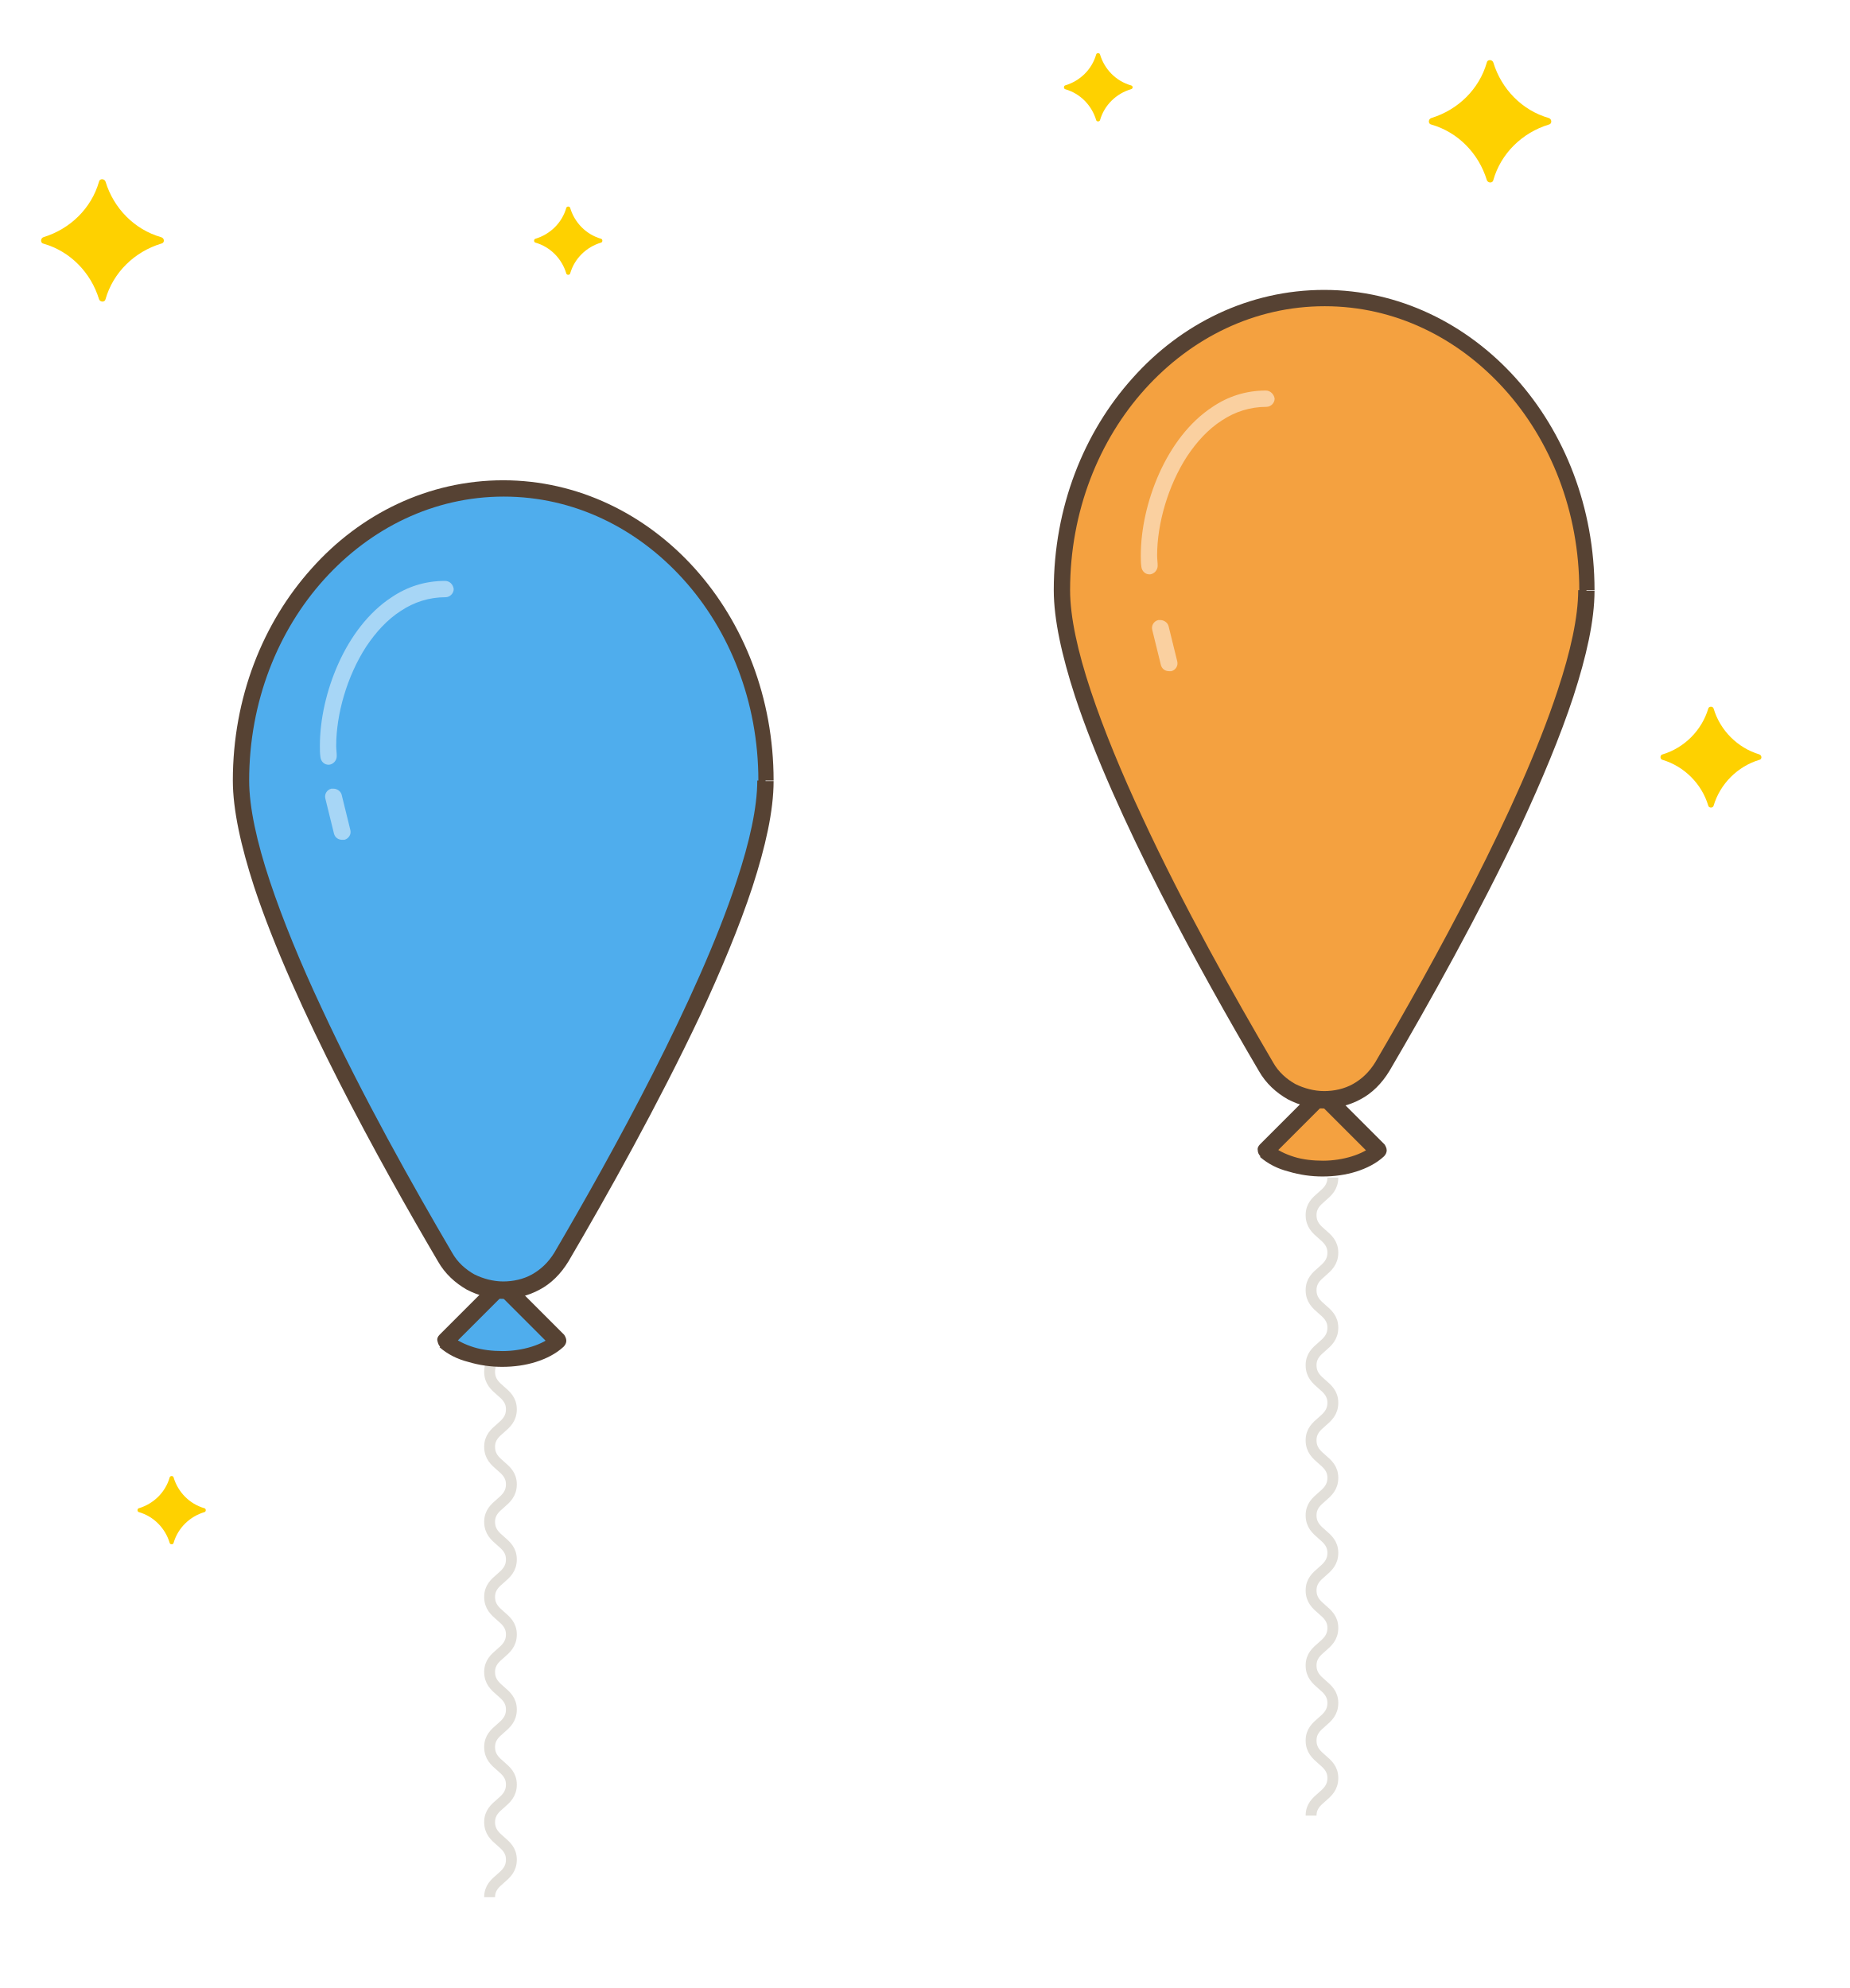
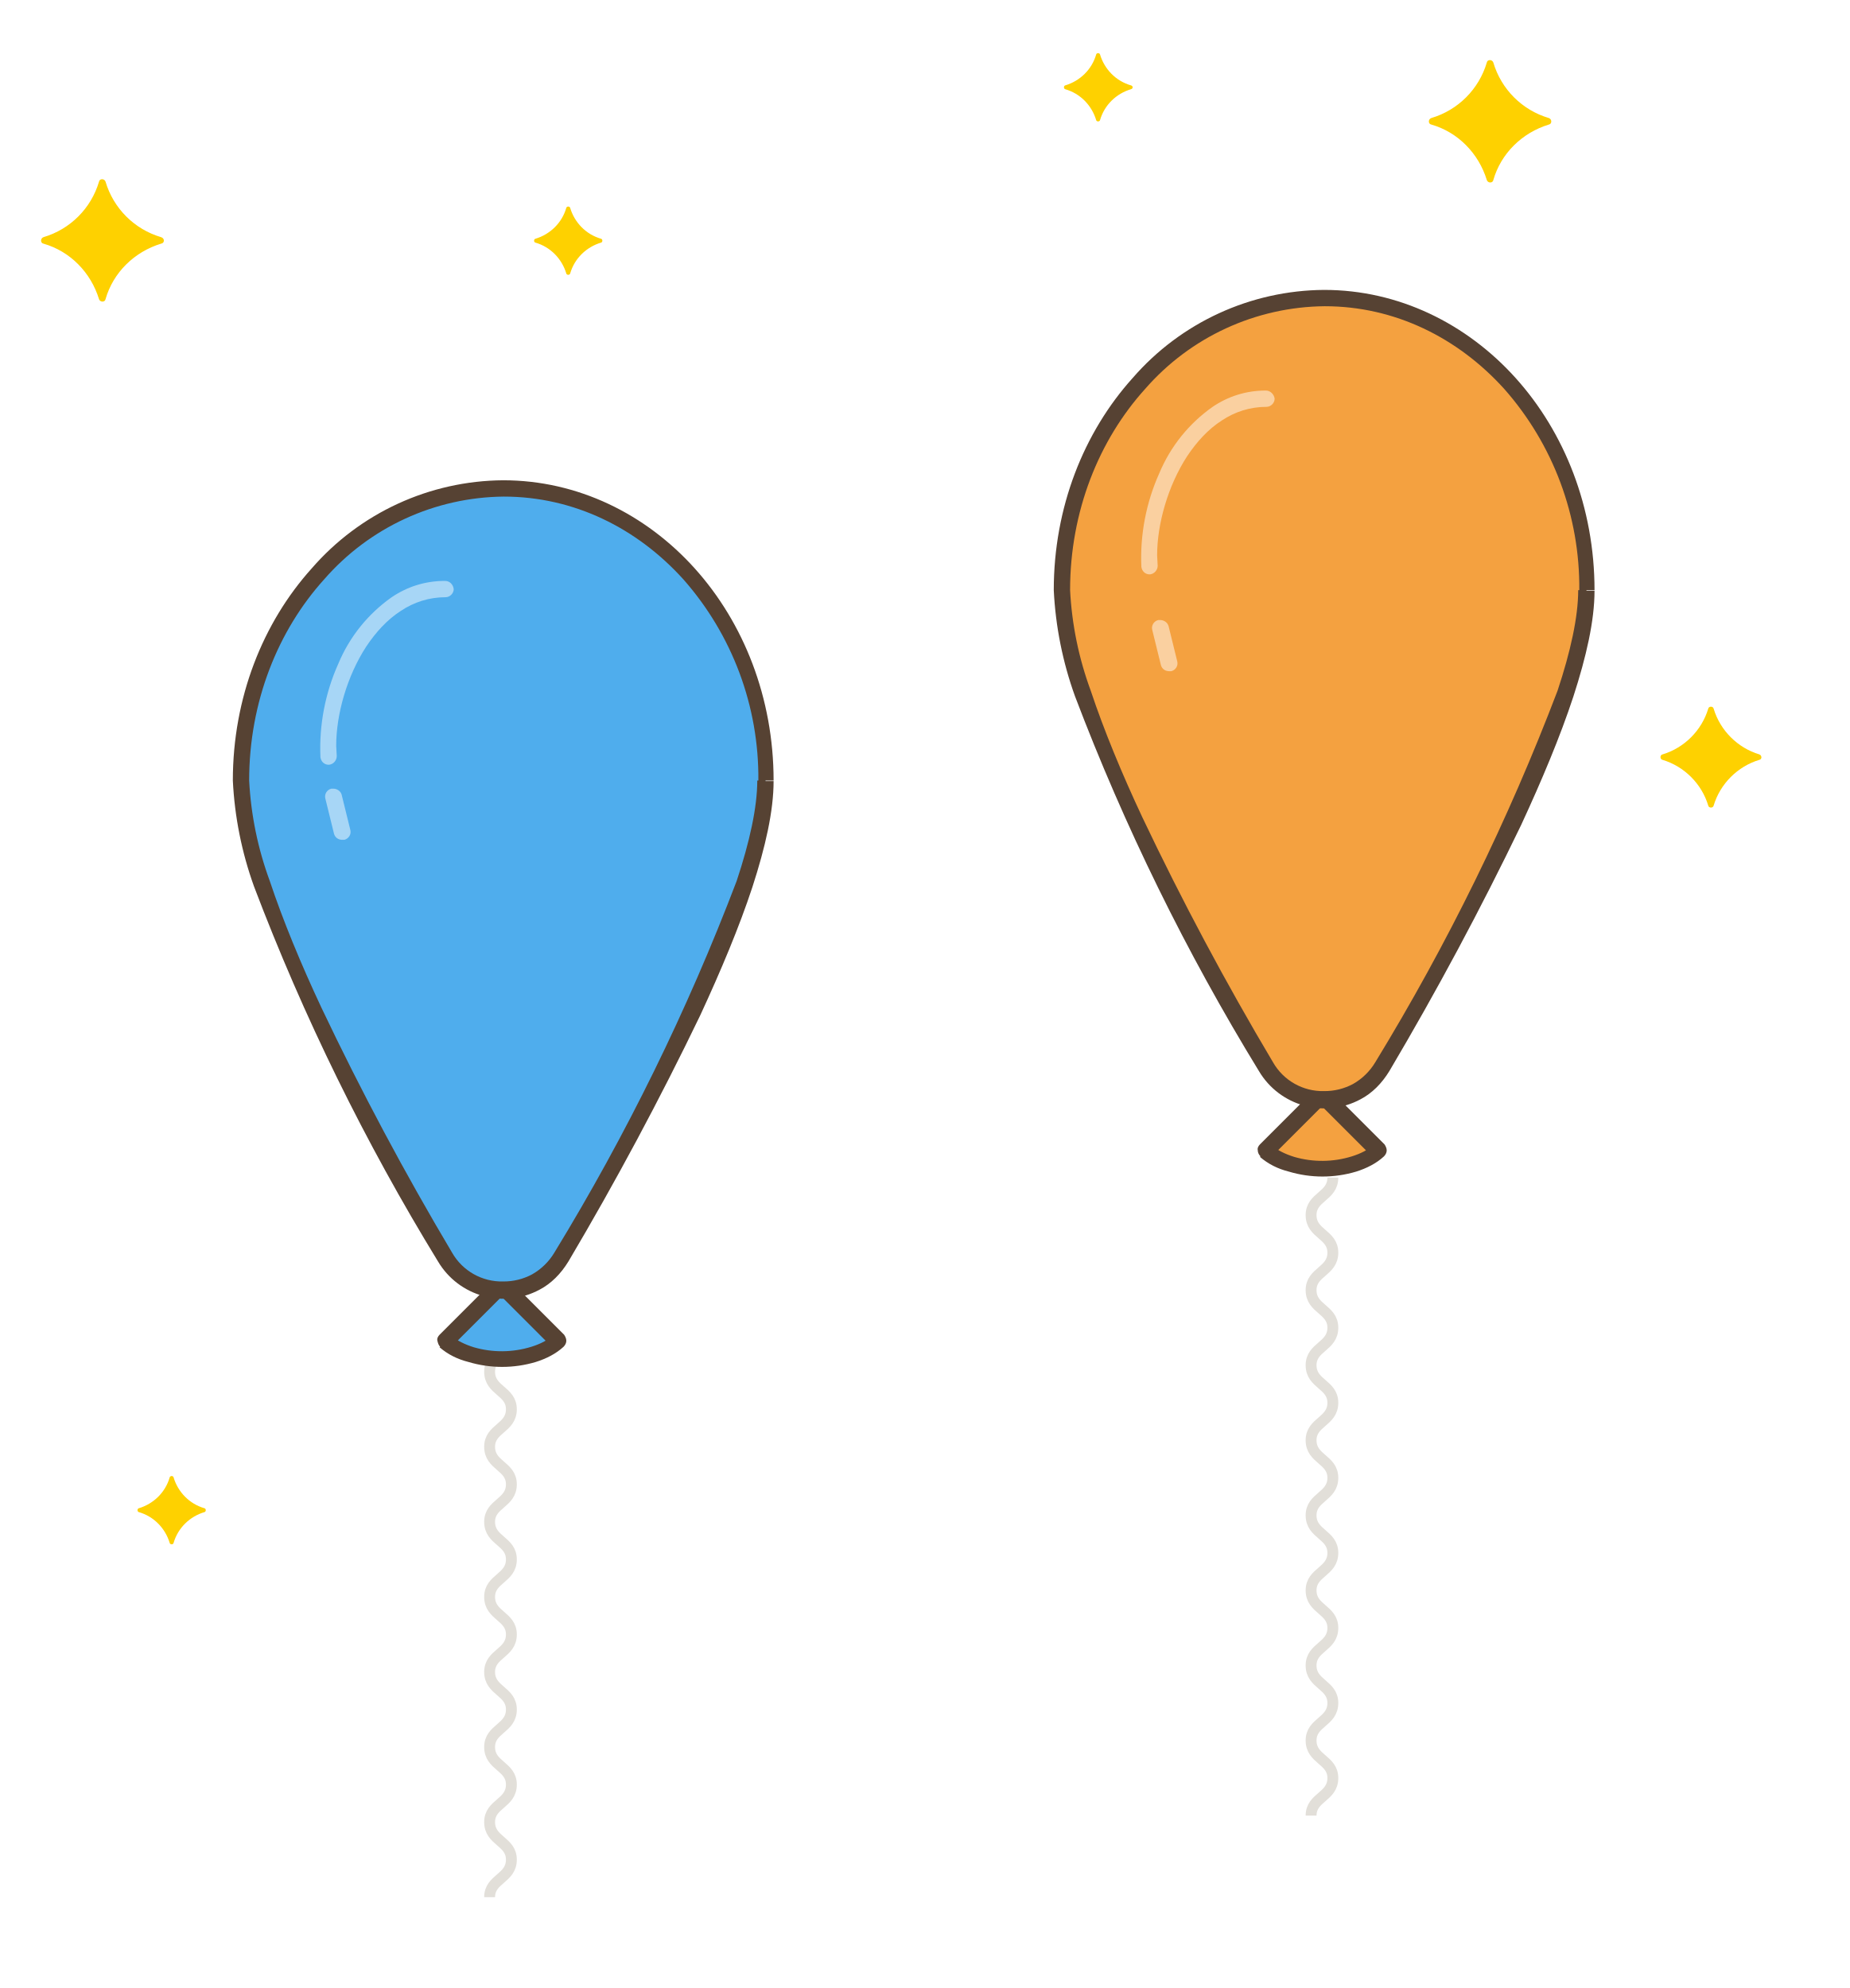
- <svg xmlns="http://www.w3.org/2000/svg" version="1.1" id="Layer_1" x="0px" y="0px" viewBox="0 0 340 365.5" enable-background="new 0 0 340 365.5" xml:space="preserve">
-   <g>
-     <g>
-       <path fill="none" stroke="#E2DFD9" stroke-width="2" stroke-miterlimit="10" d="M94,231.5c0,3.5-4,3.5-4,6.9c0,3.5,4,3.5,4,6.9    c0,3.5-4,3.5-4,6.9c0,3.5,4,3.5,4,6.9c0,3.5-4,3.5-4,6.9c0,3.5,4,3.5,4,6.9c0,3.5-4,3.5-4,6.9c0,3.5,4,3.5,4,6.9    c0,3.5-4,3.5-4,6.9c0,3.5,4,3.5,4,6.9c0,3.5-4,3.5-4,6.9c0,3.5,4,3.5,4,6.9c0,3.5-4,3.5-4,6.9c0,3.5,4,3.5,4,6.9    c0,3.5-4,3.5-4,6.9c0,3.5,4,3.5,4,6.9c0,3.5-4,3.5-4,6.9" />
-     </g>
-     <path fill="#FED100" d="M110.5,43.9c-2.8-0.8-4.9-3-5.7-5.7c-0.1-0.3-0.6-0.3-0.7,0c-0.8,2.8-3,4.9-5.7,5.7c-0.3,0.1-0.3,0.6,0,0.7   c2.8,0.8,4.9,3,5.7,5.7c0.1,0.3,0.6,0.3,0.7,0c0.8-2.8,3-4.9,5.7-5.7C110.8,44.5,110.8,44,110.5,43.9z" />
-     <path fill="#FED100" d="M207.9,15.7c-2.8-0.8-4.9-3-5.7-5.7c-0.1-0.3-0.6-0.3-0.7,0c-0.8,2.8-3,4.9-5.7,5.7c-0.3,0.1-0.3,0.6,0,0.7   c2.8,0.8,4.9,3,5.7,5.7c0.1,0.3,0.6,0.3,0.7,0c0.8-2.8,3-4.9,5.7-5.7C208.3,16.3,208.3,15.8,207.9,15.7z" />
-     <path fill="#FED100" d="M37.6,277.3c-2.8-0.8-4.9-3-5.7-5.7c-0.1-0.3-0.6-0.3-0.7,0c-0.8,2.8-3,4.9-5.7,5.7c-0.3,0.1-0.3,0.6,0,0.7   c2.8,0.8,4.9,3,5.7,5.7c0.1,0.3,0.6,0.3,0.7,0c0.8-2.8,3-4.9,5.7-5.7C37.9,277.9,37.9,277.4,37.6,277.3z" />
-     <path fill="#FED100" d="M323.4,138.7c-4-1.2-7.2-4.4-8.4-8.4c-0.1-0.5-0.9-0.5-1,0c-1.2,4-4.4,7.2-8.4,8.4c-0.5,0.1-0.5,0.9,0,1   c4,1.2,7.2,4.4,8.4,8.4c0.1,0.5,0.9,0.5,1,0c1.2-4,4.4-7.2,8.4-8.4C323.9,139.6,323.9,138.9,323.4,138.7z" />
-     <path fill="#FED100" d="M284.7,21.7c-4.9-1.4-8.7-5.3-10.2-10.2c-0.2-0.6-1.1-0.6-1.2,0c-1.4,4.9-5.3,8.7-10.2,10.2   c-0.6,0.2-0.6,1.1,0,1.2c4.9,1.4,8.7,5.3,10.2,10.2c0.2,0.6,1.1,0.6,1.2,0c1.4-4.9,5.3-8.7,10.2-10.2   C285.3,22.8,285.3,21.9,284.7,21.7z" />
-     <path fill="#FED100" d="M29.6,43.6c-4.9-1.4-8.7-5.3-10.2-10.2c-0.2-0.6-1.1-0.6-1.2,0c-1.4,4.9-5.3,8.7-10.2,10.2   c-0.6,0.2-0.6,1.1,0,1.2c4.9,1.4,8.7,5.3,10.2,10.2c0.2,0.6,1.1,0.6,1.2,0c1.4-4.9,5.3-8.7,10.2-10.2   C30.3,44.7,30.3,43.8,29.6,43.6z" />
-     <g>
-       <path fill="none" stroke="#E2DFD9" stroke-width="2" stroke-miterlimit="10" d="M245,216.5c0,3.5-4,3.5-4,6.9c0,3.5,4,3.5,4,6.9    c0,3.5-4,3.5-4,6.9c0,3.5,4,3.5,4,6.9c0,3.5-4,3.5-4,6.9c0,3.5,4,3.5,4,6.9c0,3.5-4,3.5-4,6.9c0,3.5,4,3.5,4,6.9    c0,3.5-4,3.5-4,6.9c0,3.5,4,3.5,4,6.9c0,3.5-4,3.5-4,6.9c0,3.5,4,3.5,4,6.9c0,3.5-4,3.5-4,6.9c0,3.5,4,3.5,4,6.9    c0,3.5-4,3.5-4,6.9c0,3.5,4,3.5,4,6.9c0,3.5-4,3.5-4,6.9" />
-     </g>
-     <path fill="#4FADED" d="M81.8,246.6l10.4-10.4l10.4,10.4C98,250.8,87,251.1,81.8,246.6z" />
-     <path fill="#564233" d="M81.8,246.6l1.1,1.1l9.3-9.3l9.3,9.3l1.1-1.1l-1-1.1c-0.9,0.9-2.3,1.6-3.9,2.1c-1.6,0.5-3.5,0.8-5.3,0.8   c-1.8,0-3.7-0.2-5.3-0.7c-1.6-0.5-3.1-1.2-4.2-2.2L81.8,246.6l1.1,1.1L81.8,246.6l-1,1.1c1.5,1.3,3.3,2.2,5.3,2.7   c2,0.6,4.1,0.9,6.2,0.9c2.2,0,4.3-0.3,6.2-0.9c1.9-0.6,3.7-1.5,5.1-2.8c0.3-0.3,0.5-0.7,0.5-1.1c0-0.4-0.2-0.8-0.4-1.1l-10.4-10.4   c-0.6-0.6-1.5-0.6-2.1,0l-10.4,10.4c-0.3,0.3-0.5,0.7-0.4,1.1s0.2,0.8,0.5,1.1L81.8,246.6z" />
-     <path fill="#4FADED" d="M140.7,143.5c0,20.6-23.3,63.4-37.5,87.6c-4.8,8.2-16.6,8.2-21.4,0c-14.2-24.2-37.5-67-37.5-87.6   c0-29.7,21.6-53.7,48.3-53.7C119.1,89.7,140.7,113.8,140.7,143.5" />
-     <path fill="#564233" d="M140.7,143.5h-1.5c0,4.9-1.4,11.3-3.8,18.5c-7.1,21.6-22.9,50.2-33.5,68.3c-1.1,1.8-2.5,3.1-4.1,4   c-1.6,0.9-3.5,1.3-5.3,1.3c-1.8,0-3.7-0.5-5.3-1.3c-1.6-0.9-3.1-2.2-4.1-4c-7.1-12.1-16.5-28.8-24-45c-3.8-8.1-7.1-16.1-9.5-23.3   c-2.4-7.2-3.8-13.6-3.8-18.5c0-14.5,5.3-27.6,13.8-37c8.5-9.4,20.1-15.2,33-15.2c12.9,0,24.5,5.8,33,15.2   c8.5,9.4,13.8,22.5,13.8,37H140.7h1.5c0-15.2-5.5-29-14.5-39c-9-10-21.5-16.2-35.2-16.2c-13.8,0-26.3,6.2-35.2,16.2   c-9,10-14.5,23.8-14.5,39c0,5.4,1.5,12.1,3.9,19.5c7.3,22.1,23.1,50.7,33.8,68.9c1.3,2.3,3.2,4,5.3,5.2c2.1,1.1,4.4,1.7,6.7,1.7   s4.7-0.6,6.7-1.7c2.1-1.1,3.9-2.9,5.3-5.2c7.1-12.1,16.5-28.9,24.2-45.2c3.8-8.2,7.2-16.3,9.6-23.6c2.4-7.4,3.9-14,3.9-19.5H140.7" />
-     <path fill="#A7D6F6" d="M81.8,106.8c-3.7,0-7,1.1-9.8,3c-4.3,2.8-7.6,7.3-9.8,12.2c-2.2,4.9-3.4,10.3-3.4,15.1c0,0.7,0,1.4,0.1,2.1   c0.1,0.8,0.7,1.4,1.5,1.4c0,0,0.1,0,0.1,0c0.8-0.1,1.4-0.8,1.4-1.6v0c0-0.6-0.1-1.2-0.1-1.9c0-5.8,2-12.8,5.5-18.2   c1.8-2.7,3.9-5,6.4-6.6c2.4-1.6,5.2-2.5,8.2-2.5c0.8,0,1.5-0.7,1.5-1.5C83.3,107.5,82.7,106.8,81.8,106.8   C81.8,106.8,81.8,106.8,81.8,106.8" />
-     <path fill="#F4A140" d="M232.6,211.6l10.4-10.4l10.4,10.4C248.8,215.8,237.9,216.1,232.6,211.6z" />
-     <path fill="#564233" d="M232.6,211.6l1.1,1.1l9.3-9.3l9.3,9.3l1.1-1.1l-1-1.1c-0.9,0.9-2.3,1.6-3.9,2.1c-1.6,0.5-3.5,0.8-5.3,0.8   c-1.8,0-3.7-0.2-5.3-0.7c-1.6-0.5-3.1-1.2-4.2-2.2L232.6,211.6l1.1,1.1L232.6,211.6l-1,1.1c1.5,1.3,3.3,2.2,5.3,2.7   c2,0.6,4.1,0.9,6.2,0.9c2.2,0,4.3-0.3,6.2-0.9c1.9-0.6,3.7-1.5,5.1-2.8c0.3-0.3,0.5-0.7,0.5-1.1s-0.2-0.8-0.4-1.1l-10.4-10.4   c-0.6-0.6-1.5-0.6-2.1,0l-10.4,10.4c-0.3,0.3-0.5,0.7-0.4,1.1c0,0.4,0.2,0.8,0.5,1.1L232.6,211.6z" />
-     <path fill="#F4A140" d="M291.6,108.5c0,20.6-23.3,63.4-37.5,87.6c-4.8,8.2-16.6,8.2-21.4,0c-14.2-24.2-37.5-67-37.5-87.6   c0-29.7,21.6-53.7,48.3-53.7C270,54.7,291.6,78.8,291.6,108.5" />
-     <path fill="#564233" d="M291.6,108.5h-1.5c0,4.9-1.4,11.3-3.8,18.5c-7.1,21.6-22.9,50.2-33.5,68.3c-1.1,1.8-2.5,3.1-4.1,4   c-1.6,0.9-3.5,1.3-5.3,1.3c-1.8,0-3.7-0.5-5.3-1.3c-1.6-0.9-3.1-2.2-4.1-4c-7.1-12.1-16.5-28.8-24-45c-3.8-8.1-7.1-16.1-9.5-23.3   c-2.4-7.2-3.8-13.6-3.8-18.5c0-14.5,5.3-27.6,13.8-37c8.5-9.4,20.1-15.2,33-15.2c12.9,0,24.5,5.8,33,15.2   c8.5,9.4,13.8,22.5,13.8,37H291.6h1.5c0-15.2-5.5-29-14.5-39c-9-10-21.5-16.2-35.2-16.2c-13.8,0-26.3,6.2-35.2,16.2   c-9,10-14.5,23.8-14.5,39c0,5.4,1.5,12.1,3.9,19.5c7.3,22.1,23.1,50.7,33.8,68.9c1.3,2.3,3.2,4,5.3,5.2c2.1,1.1,4.4,1.7,6.7,1.7   c2.3,0,4.7-0.6,6.7-1.7c2.1-1.1,3.9-2.9,5.3-5.2c7.1-12.1,16.5-28.9,24.2-45.2c3.8-8.2,7.2-16.3,9.6-23.6c2.4-7.4,3.9-14,3.9-19.5   H291.6" />
-     <path fill="#FAD0A0" d="M232.7,71.8c-3.7,0-7,1.1-9.8,3c-4.3,2.8-7.6,7.3-9.8,12.2c-2.2,4.9-3.4,10.3-3.4,15.1c0,0.7,0,1.4,0.1,2.1   c0.1,0.8,0.7,1.4,1.5,1.4c0,0,0.1,0,0.1,0c0.8-0.1,1.4-0.8,1.4-1.6c0-0.6-0.1-1.2-0.1-1.9c0-5.8,2-12.8,5.5-18.2   c1.8-2.7,3.9-5,6.4-6.6c2.4-1.6,5.2-2.5,8.2-2.5c0.8,0,1.5-0.7,1.5-1.5C234.2,72.5,233.5,71.8,232.7,71.8   C232.7,71.8,232.7,71.8,232.7,71.8" />
-     <path fill="#A7D6F6" d="M61.3,145c-0.1,0-0.2,0-0.4,0c-0.8,0.2-1.3,1-1.1,1.8l1.6,6.5c0.2,0.7,0.8,1.1,1.5,1.1c0.1,0,0.2,0,0.4,0   c0.8-0.2,1.3-1,1.1-1.8l-1.6-6.5C62.6,145.4,61.9,145,61.3,145" />
-     <path fill="#FAD0A0" d="M213.3,114c-0.1,0-0.2,0-0.4,0c-0.8,0.2-1.3,1-1.1,1.8l1.6,6.5c0.2,0.7,0.8,1.1,1.5,1.1c0.1,0,0.2,0,0.4,0   c0.8-0.2,1.3-1,1.1-1.8l-1.6-6.5C214.6,114.4,213.9,114,213.3,114" />
-   </g>
+ <svg xmlns="http://www.w3.org/2000/svg" viewBox="0 0 340 365.5">
+   <path fill="none" stroke="#E2DFD9" stroke-width="2" stroke-miterlimit="10" d="M94 231.5c0 3.5-4 3.5-4 6.9 0 3.5 4 3.5 4 6.9 0 3.5-4 3.5-4 6.9 0 3.5 4 3.5 4 6.9 0 3.5-4 3.5-4 6.9 0 3.5 4 3.5 4 6.9 0 3.5-4 3.5-4 6.9 0 3.5 4 3.5 4 6.9 0 3.5-4 3.5-4 6.9 0 3.5 4 3.5 4 6.9 0 3.5-4 3.5-4 6.9 0 3.5 4 3.5 4 6.9 0 3.5-4 3.5-4 6.9 0 3.5 4 3.5 4 6.9 0 3.5-4 3.5-4 6.9 0 3.5 4 3.5 4 6.9 0 3.5-4 3.5-4 6.9" />
+   <path fill="#FED100" d="M110.5 43.9c-2.8-.8-4.9-3-5.7-5.7-.1-.3-.6-.3-.7 0-.8 2.8-3 4.9-5.7 5.7-.3.1-.3.6 0 .7 2.8.8 4.9 3 5.7 5.7.1.3.6.3.7 0 .8-2.8 3-4.9 5.7-5.7.3-.1.3-.6 0-.7zM207.9 15.7c-2.8-.8-4.9-3-5.7-5.7-.1-.3-.6-.3-.7 0-.8 2.8-3 4.9-5.7 5.7-.3.1-.3.6 0 .7 2.8.8 4.9 3 5.7 5.7.1.3.6.3.7 0 .8-2.8 3-4.9 5.7-5.7.4-.1.4-.6 0-.7zM37.6 277.3c-2.8-.8-4.9-3-5.7-5.7-.1-.3-.6-.3-.7 0-.8 2.8-3 4.9-5.7 5.7-.3.1-.3.6 0 .7 2.8.8 4.9 3 5.7 5.7.1.3.6.3.7 0 .8-2.8 3-4.9 5.7-5.7.3-.1.3-.6 0-.7zM323.4 138.7c-4-1.2-7.2-4.4-8.4-8.4-.1-.5-.9-.5-1 0-1.2 4-4.4 7.2-8.4 8.4-.5.1-.5.9 0 1 4 1.2 7.2 4.4 8.4 8.4.1.5.9.5 1 0 1.2-4 4.4-7.2 8.4-8.4.5-.1.5-.8 0-1zM284.7 21.7a15.1 15.1 0 0 1-10.2-10.2c-.2-.6-1.1-.6-1.2 0a15.1 15.1 0 0 1-10.2 10.2c-.6.2-.6 1.1 0 1.2 4.9 1.4 8.7 5.3 10.2 10.2.2.6 1.1.6 1.2 0 1.4-4.9 5.3-8.7 10.2-10.2.6-.1.6-1 0-1.2zM29.6 43.6a15.1 15.1 0 0 1-10.2-10.2c-.2-.6-1.1-.6-1.2 0A15.1 15.1 0 0 1 8 43.6c-.6.2-.6 1.1 0 1.2 4.9 1.4 8.7 5.3 10.2 10.2.2.6 1.1.6 1.2 0 1.4-4.9 5.3-8.7 10.2-10.2.7-.1.7-1 0-1.2z" />
+   <path fill="none" stroke="#E2DFD9" stroke-width="2" stroke-miterlimit="10" d="M245 216.5c0 3.5-4 3.5-4 6.9 0 3.5 4 3.5 4 6.9 0 3.5-4 3.5-4 6.9 0 3.5 4 3.5 4 6.9 0 3.5-4 3.5-4 6.9 0 3.5 4 3.5 4 6.9 0 3.5-4 3.5-4 6.9 0 3.5 4 3.5 4 6.9 0 3.5-4 3.5-4 6.9 0 3.5 4 3.5 4 6.9 0 3.5-4 3.5-4 6.9 0 3.5 4 3.5 4 6.9 0 3.5-4 3.5-4 6.9 0 3.5 4 3.5 4 6.9 0 3.5-4 3.5-4 6.9 0 3.5 4 3.5 4 6.9 0 3.5-4 3.5-4 6.9" />
+   <path fill="#4FADED" d="M81.8 246.6l10.4-10.4 10.4 10.4c-4.6 4.2-15.6 4.5-20.8 0z" />
+   <path fill="#564233" d="M81.8 246.6l1.1 1.1 9.3-9.3 9.3 9.3 1.1-1.1-1-1.1c-.9.9-2.3 1.6-3.9 2.1a18.4 18.4 0 0 1-10.6.1c-1.6-.5-3.1-1.2-4.2-2.2l-1.1 1.1 1.1 1.1-1.1-1.1-1 1.1c1.5 1.3 3.3 2.2 5.3 2.7a21.6 21.6 0 0 0 12.4 0c1.9-.6 3.7-1.5 5.1-2.8.3-.3.5-.7.5-1.1 0-.4-.2-.8-.4-1.1L93.3 235c-.6-.6-1.5-.6-2.1 0l-10.4 10.4c-.3.3-.5.7-.4 1.1s.2.8.5 1.1l.9-1z" />
+   <path fill="#4FADED" d="M140.7 143.5c0 20.6-23.3 63.4-37.5 87.6a12.4 12.4 0 0 1-21.4 0c-14.2-24.2-37.5-67-37.5-87.6 0-29.7 21.6-53.7 48.3-53.7 26.5-.1 48.1 24 48.1 53.7" />
+   <path fill="#564233" d="M140.7 143.5h-1.5c0 4.9-1.4 11.3-3.8 18.5a412.6 412.6 0 0 1-33.5 68.3 11.2 11.2 0 0 1-4.1 4 11 11 0 0 1-5.3 1.3 10.5 10.5 0 0 1-9.4-5.3 548.5 548.5 0 0 1-24-45c-3.8-8.1-7.1-16.1-9.5-23.3a62.6 62.6 0 0 1-3.8-18.5c0-14.5 5.3-27.6 13.8-37a44.3 44.3 0 0 1 33-15.2c12.9 0 24.5 5.8 33 15.2a55.1 55.1 0 0 1 13.8 37h2.8c0-15.2-5.5-29-14.5-39s-21.5-16.2-35.2-16.2a47 47 0 0 0-35.2 16.2c-9 10-14.5 23.8-14.5 39a67 67 0 0 0 3.9 19.5 412.3 412.3 0 0 0 33.8 68.9 14 14 0 0 0 18.7 5.2c2.1-1.1 3.9-2.9 5.3-5.2a601 601 0 0 0 24.2-45.2c3.8-8.2 7.2-16.3 9.6-23.6 2.4-7.4 3.9-14 3.9-19.5h-1.5" />
+   <path fill="#A7D6F6" d="M81.8 106.8c-3.7 0-7 1.1-9.8 3a28.2 28.2 0 0 0-9.8 12.2 38 38 0 0 0-3.3 17.2c.1.8.7 1.4 1.5 1.4h.1c.8-.1 1.4-.8 1.4-1.6l-.1-1.9c0-5.8 2-12.8 5.5-18.2 1.8-2.7 3.9-5 6.4-6.6 2.4-1.6 5.2-2.5 8.2-2.5.8 0 1.5-.7 1.5-1.5-.1-.8-.7-1.5-1.6-1.5" />
+   <path fill="#F4A140" d="M232.6 211.6l10.4-10.4 10.4 10.4c-4.6 4.2-15.5 4.5-20.8 0z" />
+   <path fill="#564233" d="M232.6 211.6l1.1 1.1 9.3-9.3 9.3 9.3 1.1-1.1-1-1.1c-.9.9-2.3 1.6-3.9 2.1a18.4 18.4 0 0 1-10.6.1c-1.6-.5-3.1-1.2-4.2-2.2l-1.1 1.1 1.1 1.1-1.1-1.1-1 1.1c1.5 1.3 3.3 2.2 5.3 2.7a21.6 21.6 0 0 0 12.4 0c1.9-.6 3.7-1.5 5.1-2.8.3-.3.5-.7.5-1.1s-.2-.8-.4-1.1L244.1 200c-.6-.6-1.5-.6-2.1 0l-10.4 10.4c-.3.3-.5.7-.4 1.1 0 .4.2.8.5 1.1l.9-1z" />
+   <path fill="#F4A140" d="M291.6 108.5c0 20.6-23.3 63.4-37.5 87.6a12.4 12.4 0 0 1-21.4 0c-14.2-24.2-37.5-67-37.5-87.6 0-29.7 21.6-53.7 48.3-53.7 26.5-.1 48.1 24 48.1 53.7" />
+   <path fill="#564233" d="M291.6 108.5h-1.5c0 4.9-1.4 11.3-3.8 18.5a412.6 412.6 0 0 1-33.5 68.3 11.2 11.2 0 0 1-4.1 4 11 11 0 0 1-5.3 1.3 10.5 10.5 0 0 1-9.4-5.3 548.5 548.5 0 0 1-24-45c-3.8-8.1-7.1-16.1-9.5-23.3a62.6 62.6 0 0 1-3.8-18.5c0-14.5 5.3-27.6 13.8-37a44.3 44.3 0 0 1 33-15.2c12.9 0 24.5 5.8 33 15.2a55.1 55.1 0 0 1 13.8 37h2.8c0-15.2-5.5-29-14.5-39s-21.5-16.2-35.2-16.2a47 47 0 0 0-35.2 16.2c-9 10-14.5 23.8-14.5 39a67 67 0 0 0 3.9 19.5 412.3 412.3 0 0 0 33.8 68.9 14 14 0 0 0 18.7 5.2c2.1-1.1 3.9-2.9 5.3-5.2a601 601 0 0 0 24.2-45.2c3.8-8.2 7.2-16.3 9.6-23.6 2.4-7.4 3.9-14 3.9-19.5h-1.5" />
+   <path fill="#FAD0A0" d="M232.7 71.8c-3.7 0-7 1.1-9.8 3a28.2 28.2 0 0 0-9.8 12.2 38 38 0 0 0-3.3 17.2c.1.8.7 1.4 1.5 1.4h.1c.8-.1 1.4-.8 1.4-1.6l-.1-1.9c0-5.8 2-12.8 5.5-18.2 1.8-2.7 3.9-5 6.4-6.6 2.4-1.6 5.2-2.5 8.2-2.5.8 0 1.5-.7 1.5-1.5-.1-.8-.8-1.5-1.6-1.5" />
+   <path fill="#A7D6F6" d="M61.3 145h-.4c-.8.2-1.3 1-1.1 1.8l1.6 6.5c.2.7.8 1.1 1.5 1.1h.4c.8-.2 1.3-1 1.1-1.8l-1.6-6.5c-.2-.7-.9-1.1-1.5-1.1" />
+   <path fill="#FAD0A0" d="M213.3 114h-.4c-.8.2-1.3 1-1.1 1.8l1.6 6.5c.2.7.8 1.1 1.5 1.1h.4c.8-.2 1.3-1 1.1-1.8l-1.6-6.5c-.2-.7-.9-1.1-1.5-1.1" />
</svg>
